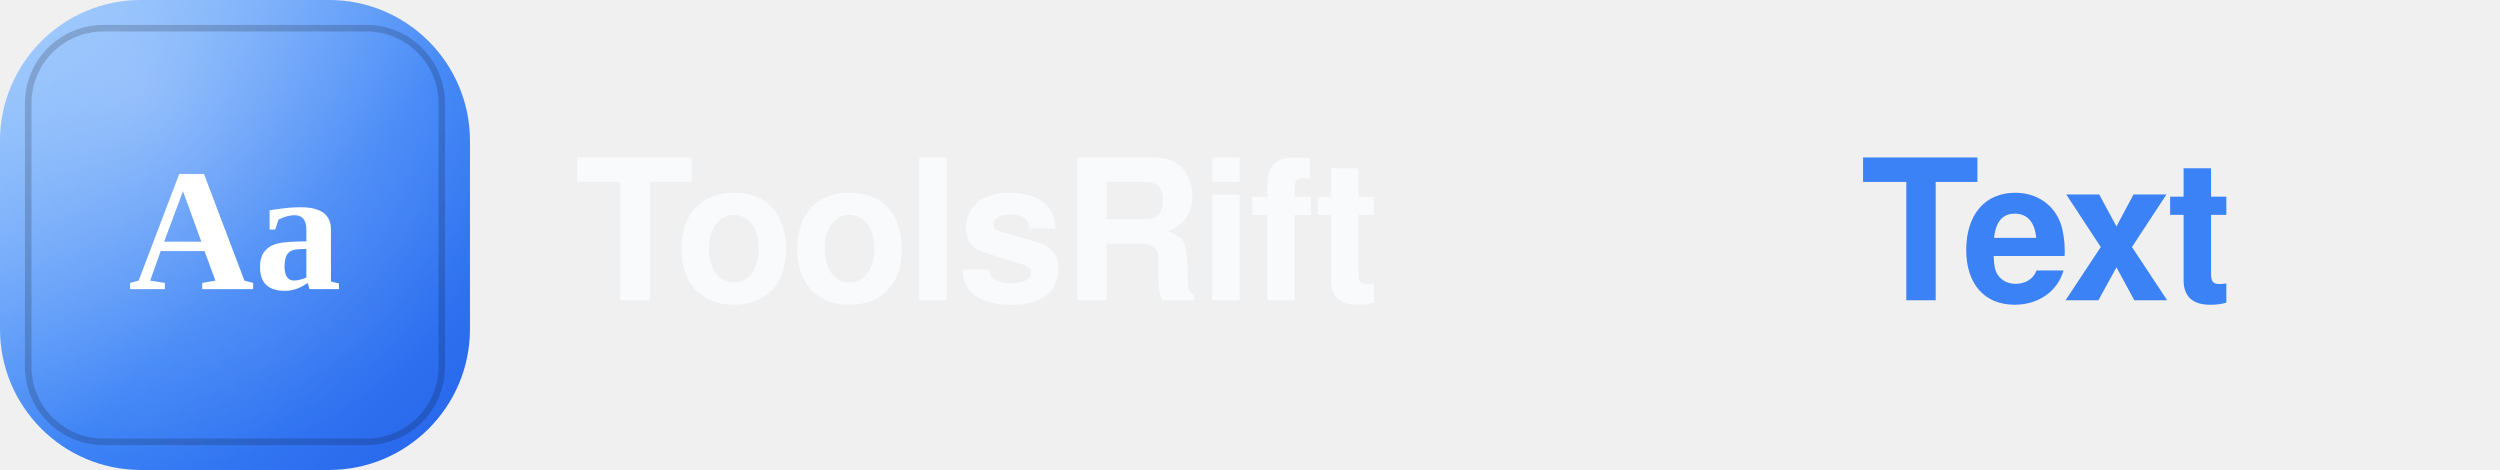
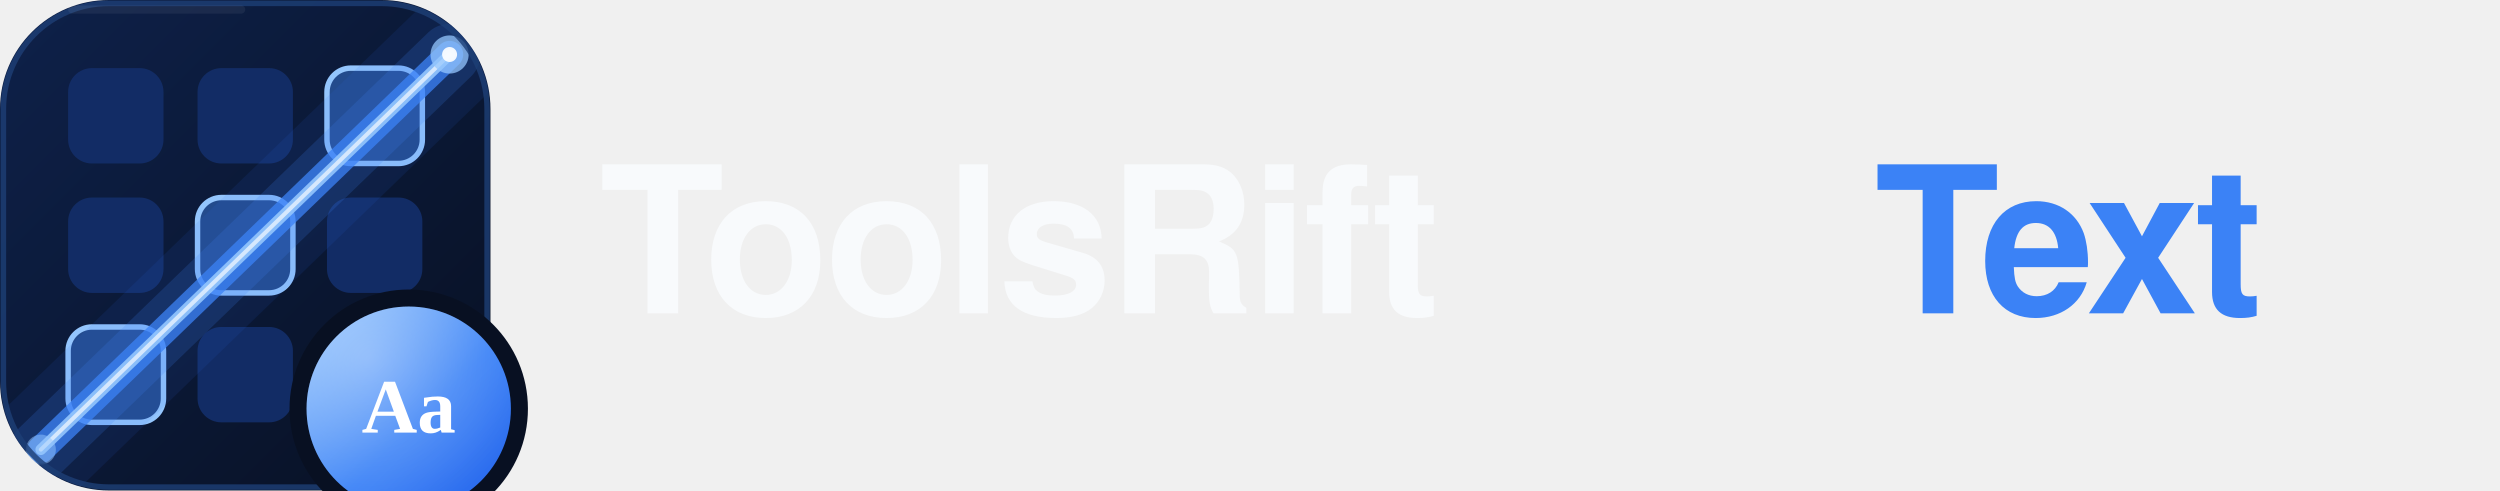
- <svg xmlns="http://www.w3.org/2000/svg" viewBox="0 0 383 72" width="383" height="72" role="img" aria-label="ToolsRift Text">
+ <svg xmlns="http://www.w3.org/2000/svg" viewBox="0 0 367 72" width="367" height="72" role="img" aria-label="ToolsRift Text">
  <g>
    <defs>
-       <linearGradient id="l-g" x1="0" y1="0" x2="1" y2="1">
+       <linearGradient id="l-bg" x1="0" y1="0" x2="1" y2="1">
+         <stop offset="0" stop-color="#0e214a" />
+         <stop offset="1" stop-color="#081022" />
+       </linearGradient>
+       <linearGradient id="l-cg" x1="0" y1="0" x2="1" y2="1">
        <stop offset="0" stop-color="#93C5FD" />
        <stop offset="0.55" stop-color="#3B82F6" />
        <stop offset="1" stop-color="#2563EB" />
      </linearGradient>
-       <radialGradient id="l-hl" cx="0.3" cy="0.2" r="0.8">
-         <stop offset="0" stop-color="#fff" stop-opacity="0.28" />
+       <radialGradient id="l-hl" cx="0.3" cy="0.25" r="0.8">
+         <stop offset="0" stop-color="#fff" stop-opacity="0.3" />
        <stop offset="1" stop-color="#fff" stop-opacity="0" />
      </radialGradient>
      <clipPath id="l-c">
-         <rect width="72" height="72" rx="21.6" />
+         <rect width="72.00" height="72.00" rx="16.00" />
      </clipPath>
    </defs>
+     <rect width="72.00" height="72.00" rx="16.00" fill="url(#l-bg)" />
    <g clip-path="url(#l-c)">
-       <rect width="72" height="72" fill="url(#l-g)" />
-       <rect width="72" height="72" fill="url(#l-hl)" />
-       <rect x="4.32" y="4.32" width="63.36" height="63.36" rx="11.52" fill="none" stroke="#08090E" stroke-opacity="0.18" stroke-width="1" />
+       <rect x="10.00" y="10.00" width="14.00" height="14.00" rx="3.50" fill="#122c65" />
+       <rect x="29.00" y="10.00" width="14.00" height="14.00" rx="3.50" fill="#122c65" />
+       <rect x="48.00" y="10.00" width="14.00" height="14.00" rx="3.50" fill="#122c65" />
+       <rect x="10.00" y="29.00" width="14.00" height="14.00" rx="3.50" fill="#122c65" />
+       <rect x="29.00" y="29.00" width="14.00" height="14.00" rx="3.50" fill="#122c65" />
+       <rect x="48.00" y="29.00" width="14.00" height="14.00" rx="3.50" fill="#122c65" />
+       <rect x="10.00" y="48.00" width="14.00" height="14.00" rx="3.50" fill="#122c65" />
+       <rect x="29.00" y="48.00" width="14.00" height="14.00" rx="3.50" fill="#122c65" />
+       <rect x="48.00" y="48.00" width="14.00" height="14.00" rx="3.50" fill="#122c65" />
+       <rect x="48.00" y="10.00" width="14.00" height="14.00" rx="3.50" fill="#234b8d" stroke="#93C5FD" stroke-width="0.80" />
+       <rect x="29.00" y="29.00" width="14.00" height="14.00" rx="3.50" fill="#234b8d" stroke="#93C5FD" stroke-width="0.80" />
+       <rect x="10.00" y="48.00" width="14.00" height="14.00" rx="3.50" fill="#234b8d" stroke="#93C5FD" stroke-width="0.80" />
+       <g class="tr-rift">
+         <line x1="66.00" y1="8.00" x2="6.00" y2="66.00" stroke="#2563EB" stroke-width="16.00" stroke-linecap="round" opacity="0.1" />
+         <line x1="66.00" y1="8.00" x2="6.00" y2="66.00" stroke="#3B82F6" stroke-width="9.00" stroke-linecap="round" opacity="0.18" />
+         <line x1="66.00" y1="8.00" x2="6.00" y2="66.00" stroke="#3B82F6" stroke-width="4.00" stroke-linecap="round" opacity="0.75" />
+         <line x1="66.00" y1="8.00" x2="6.00" y2="66.00" stroke="#93C5FD" stroke-width="1.60" stroke-linecap="round" opacity="0.9" />
+         <line x1="66.00" y1="8.00" x2="6.00" y2="66.00" stroke="#FFFFFF" stroke-width="0.60" stroke-linecap="round" opacity="0.65" />
+       </g>
+       <circle cx="66.00" cy="8.00" r="2.80" fill="#93C5FD" opacity="0.75" />
+       <circle cx="66.00" cy="8.00" r="1.10" fill="#fff" opacity="0.9" />
+       <circle cx="6.00" cy="66.00" r="2.20" fill="#93C5FD" opacity="0.5" />
    </g>
-     <g transform="translate(12.96 12.96) scale(0.4608)" color="#ffffff">
+     <rect x="0.50" y="0.50" width="71.00" height="71.00" rx="15.50" fill="none" stroke="#1d3e75" stroke-width="0.80" opacity="0.8" />
+     <rect x="10.00" y="0.80" width="26.00" height="1.20" rx="0.60" fill="#fff" opacity="0.06" />
+     <circle cx="60.00" cy="60.00" r="17.50" fill="#081022" />
+     <circle cx="60.00" cy="60.00" r="15.00" fill="url(#l-cg)" />
+     <circle cx="60.00" cy="60.00" r="15.00" fill="url(#l-hl)" />
+     <g transform="translate(50.25 50.25) scale(0.195)" color="#ffffff">
      <text x="50" y="68" text-anchor="middle" font-family="Georgia, 'Times New Roman', serif" font-weight="700" font-size="58" fill="currentColor">Aa</text>
    </g>
  </g>
  <text x="88" y="46" font-family="Sora, 'Segoe UI', system-ui, -apple-system, Helvetica, Arial, sans-serif" font-weight="800" font-size="30" letter-spacing="-0.6" fill="#F8FAFC">ToolsRift</text>
-   <text x="285" y="46" font-family="Sora, 'Segoe UI', system-ui, -apple-system, Helvetica, Arial, sans-serif" font-weight="800" font-size="30" letter-spacing="-0.6" fill="#3B82F6">Text</text>
+   <text x="275.2" y="46" font-family="Sora, 'Segoe UI', system-ui, -apple-system, Helvetica, Arial, sans-serif" font-weight="800" font-size="30" letter-spacing="-0.6" fill="#3B82F6">Text</text>
</svg>
